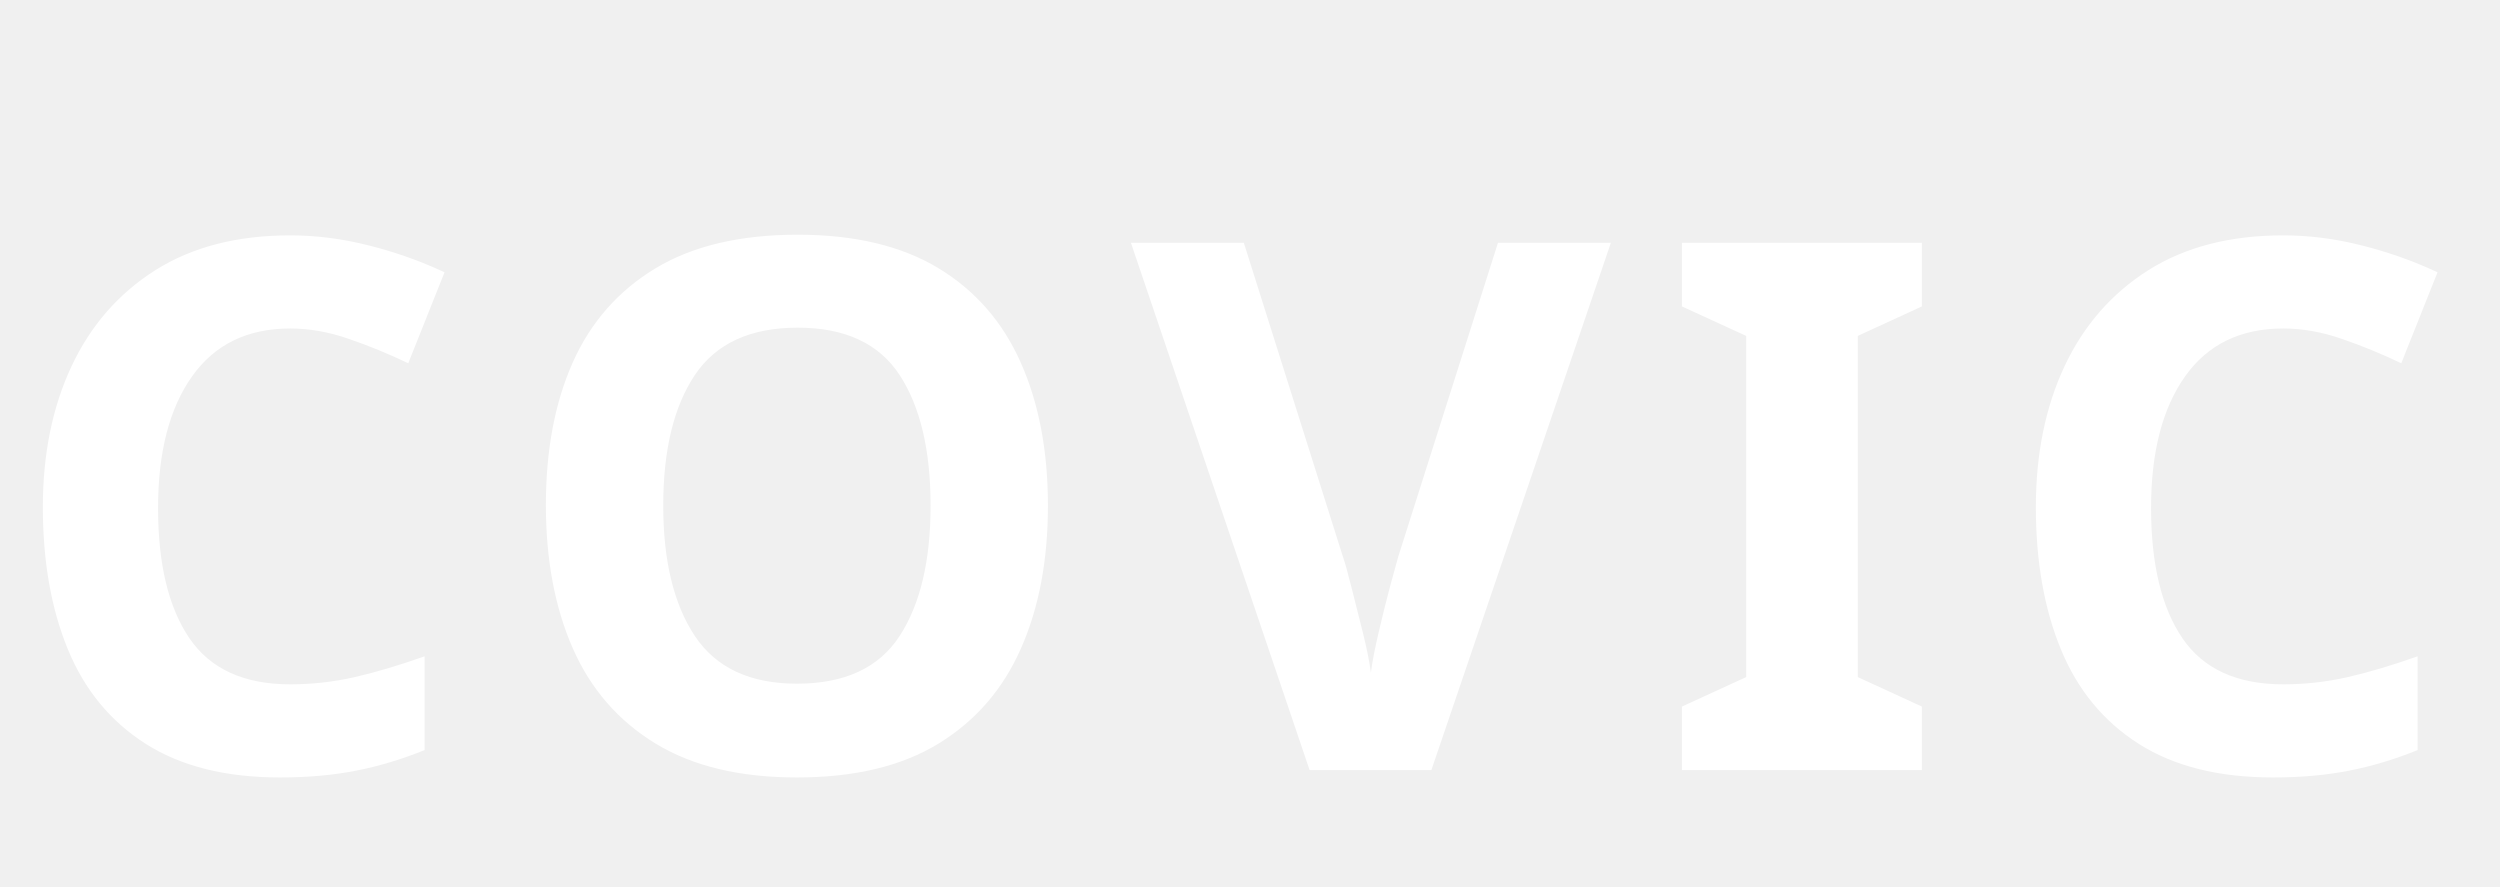
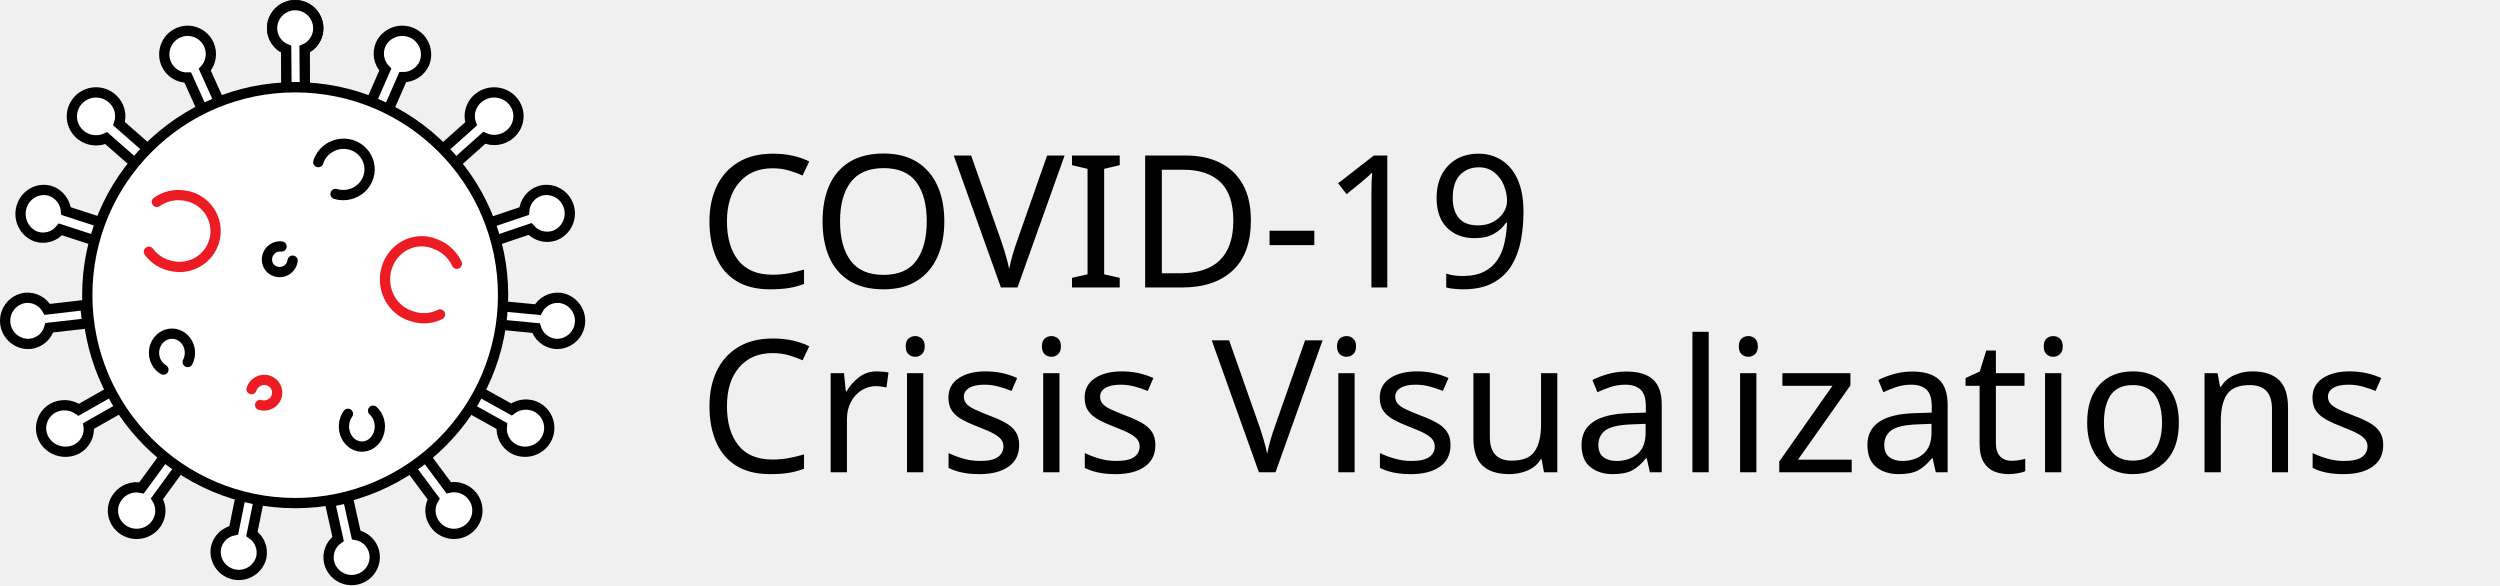
- <svg xmlns="http://www.w3.org/2000/svg" width="237px" height="84px" viewBox="0 0 237 84" version="1.1">
-   <g id="customized" stroke="none" stroke-width="1" fill="none" fill-rule="evenodd" font-family="RobotoSlab-Bold, Roboto Slab" font-size="70" font-weight="bold" letter-spacing="4.5" line-spacing="84">
-     <text id="COVIC" fill="#FFFFFF">
-       <tspan x="0" y="73">COVIC</tspan>
-     </text>
+ <svg xmlns="http://www.w3.org/2000/svg" width="487px" height="114px" viewBox="0 0 487 114" version="1.1">
+   <g id="logo" stroke="none" stroke-width="1" fill="none" fill-rule="evenodd">
+     <g id="Group" transform="translate(1, 1)">
+       <g id="Virus" fill-rule="nonzero">
+         <path d="M61,4.47 C60.986,2.859 60.116,1.378 58.717,0.585 C57.318,-0.209 55.602,-0.194 54.217,0.623 C52.831,1.441 51.986,2.936 52,4.547 C52.024,6.32 53.105,7.906 54.744,8.573 L54.811,16 L58.394,15.969 L58.328,8.573 C59.963,7.871 61.017,6.253 61,4.47 Z" id="Path" stroke="#000000" stroke-width="2" fill="#FFFFFF" />
+         <path d="M81.661,11.339 C82.604,9.021 81.515,6.378 79.208,5.383 C76.9,4.387 74.214,5.4 73.153,7.667 C72.439,9.33 72.792,11.256 74.05,12.561 L71,19.526 L74.399,21 L77.449,14.035 C79.271,14.059 80.929,12.997 81.661,11.339 L81.661,11.339 Z" id="Path" stroke="#000000" stroke-width="2" fill="#FFFFFF" />
+         <path d="M98.394,25.095 C100.18,23.559 100.521,20.971 99.192,19.045 C97.863,17.118 95.275,16.451 93.143,17.484 C91.01,18.517 89.993,20.931 90.766,23.127 L85,28.274 L87.564,31 L93.33,25.853 C95.021,26.615 97.015,26.316 98.394,25.095 L98.394,25.095 Z" id="Path" stroke="#000000" stroke-width="2" fill="#FFFFFF" />
+         <path d="M106.986,44.909 C109.314,44.067 110.548,41.502 109.765,39.135 C108.981,36.768 106.467,35.468 104.105,36.207 C102.417,36.786 101.236,38.328 101.106,40.122 L94,42.524 L95.153,46 L102.259,43.604 C103.433,44.956 105.294,45.47 106.986,44.909 Z" id="Path" stroke="#000000" stroke-width="2" fill="#FFFFFF" />
+         <path d="M107.185,65.99 C109.622,66.149 111.744,64.349 111.979,61.924 C112.214,59.5 110.476,57.328 108.054,57.018 C106.289,56.857 104.599,57.764 103.76,59.322 L96.345,58.609 L96,62.199 L103.41,62.912 C103.938,64.599 105.423,65.81 107.185,65.99 L107.185,65.99 Z" id="Path" stroke="#000000" stroke-width="2" fill="#FFFFFF" />
+         <path d="M99.051,86.448 C101.311,87.64 104.126,86.84 105.389,84.646 C106.651,82.453 105.897,79.671 103.692,78.384 C102.079,77.499 100.083,77.646 98.622,78.758 L91.856,75 L90,78.22 L96.76,81.983 C96.545,83.788 97.447,85.544 99.051,86.448 L99.051,86.448 Z" id="Path" stroke="#000000" stroke-width="2" fill="#FFFFFF" />
+         <path d="M83.712,101.086 C85.039,102.947 87.545,103.539 89.57,102.47 C91.595,101.402 92.512,99.003 91.713,96.863 C90.913,94.723 88.646,93.504 86.413,94.015 L81.94,88 L79,90.164 L83.478,96.189 C82.565,97.721 82.657,99.647 83.712,101.086 L83.712,101.086 Z" id="Path" stroke="#000000" stroke-width="2" fill="#FFFFFF" />
+         <path d="M63.1,108.491 C63.448,110.053 64.608,111.311 66.142,111.793 C67.676,112.274 69.352,111.904 70.539,110.824 C71.725,109.743 72.241,108.115 71.893,106.553 C71.502,104.839 70.12,103.523 68.381,103.209 L66.776,96 L63.259,96.775 L64.864,103.984 C63.42,104.999 62.726,106.773 63.1,108.491 Z" id="Path" stroke="#000000" stroke-width="2" fill="#FFFFFF" />
+         <path d="M41.066,105.719 C40.652,108.124 42.225,110.423 44.618,110.909 C47.011,111.395 49.358,109.892 49.916,107.516 C50.26,105.781 49.534,104.008 48.071,103.012 L49.556,95.719 L46.015,95 L44.535,102.303 C42.801,102.649 41.438,103.991 41.066,105.719 L41.066,105.719 Z" id="Path" stroke="#000000" stroke-width="2" fill="#FFFFFF" />
+         <path d="M21.909,95.789 C20.528,97.61 20.741,100.15 22.406,101.728 C24.071,103.305 26.674,103.431 28.489,102.021 C30.305,100.612 30.772,98.104 29.581,96.159 L34,90.098 L30.994,88 L26.57,94.036 C24.798,93.649 22.961,94.34 21.909,95.789 Z" id="Path" stroke="#000000" stroke-width="2" fill="#FFFFFF" />
+         <path d="M9.218,78.547 C7.046,79.866 6.355,82.612 7.658,84.745 C8.961,86.878 11.786,87.626 14.035,86.433 C15.635,85.515 16.511,83.763 16.26,81.985 L23,78.156 L21.072,75 L14.332,78.828 C12.84,77.754 10.827,77.644 9.218,78.547 Z" id="Path" stroke="#000000" stroke-width="2" fill="#FFFFFF" />
+         <path d="M3.882,57.025 C1.46,57.366 -0.249,59.574 0.03,62.003 C0.308,64.433 2.472,66.198 4.908,65.982 C6.663,65.773 8.123,64.535 8.617,62.837 L16,62.001 L15.595,58.41 L8.207,59.267 C7.345,57.72 5.642,56.838 3.882,57.025 L3.882,57.025 Z" id="Path" stroke="#000000" stroke-width="2" fill="#FFFFFF" />
+         <path d="M8.804,36.186 C6.436,35.48 3.954,36.848 3.212,39.268 C2.47,41.688 3.739,44.275 6.072,45.096 C7.773,45.637 9.622,45.08 10.772,43.682 L17.91,46 L19,42.433 L11.867,40.115 C11.701,38.292 10.496,36.747 8.804,36.186 Z" id="Path" stroke="#000000" stroke-width="2" fill="#FFFFFF" />
+         <path d="M20.897,18.233 C19.158,16.647 16.503,16.584 14.689,18.086 C12.876,19.589 12.467,22.191 13.733,24.169 C14.999,26.147 17.549,26.889 19.692,25.902 L25.504,31 L28,28.191 L22.188,23.092 C22.776,21.363 22.268,19.452 20.897,18.233 L20.897,18.233 Z" id="Path" stroke="#000000" stroke-width="2" fill="#FFFFFF" />
+         <path d="M39.692,7.69 C38.65,5.382 35.951,4.363 33.665,5.415 C31.378,6.467 30.369,9.191 31.411,11.5 C32.158,13.135 33.799,14.163 35.582,14.113 L38.688,21 L42,19.474 L38.895,12.587 C40.108,11.263 40.422,9.336 39.692,7.69 L39.692,7.69 Z" id="Path" stroke="#000000" stroke-width="2" fill="#FFFFFF" />
+         <path d="M61,4.47 C60.986,2.859 60.116,1.378 58.717,0.585 C57.318,-0.209 55.602,-0.194 54.217,0.623 C52.831,1.441 51.986,2.936 52,4.547 C52.024,6.32 53.105,7.906 54.744,8.573 L54.811,16 L58.394,15.969 L58.328,8.573 C59.963,7.871 61.017,6.253 61,4.47 Z" id="Path" stroke="#000000" stroke-width="2" fill="#FFFFFF" />
+         <circle id="Oval" stroke="#000000" stroke-width="2" fill="#FFFFFF" cx="56.5" cy="56.5" r="40.5" />
+         <circle id="Oval" opacity="0.2" cx="56.5" cy="56.5" r="40.5" />
+         <path d="M48,74.801 C48.209,74.154 48.668,73.614 49.278,73.298 C50.077,72.873 51.046,72.904 51.815,73.38 C52.585,73.855 53.036,74.7 52.998,75.595 C52.959,76.489 52.437,77.294 51.63,77.703 C51.027,78.016 50.324,78.085 49.671,77.895" id="Path" stroke="#ED1C24" stroke-width="2" fill="#FFFFFF" stroke-linecap="round" />
+         <path d="M71.678,79 C72.788,79.99 73.256,81.634 72.863,83.162 C72.469,84.691 71.293,85.802 69.883,85.976 C68.474,86.151 67.11,85.353 66.429,83.957 C65.749,82.562 65.886,80.843 66.778,79.606" id="Path" stroke="#000000" stroke-width="2" fill="#FFFFFF" stroke-linecap="round" />
+         <path d="M84.719,60.259 C82.963,61.129 80.947,61.237 79.114,60.561 C76.588,59.784 74.679,57.621 74.147,54.934 C73.615,52.248 74.547,49.474 76.572,47.72 C78.596,45.965 81.384,45.514 83.824,46.547 C85.641,47.207 87.14,48.58 88,50.374" id="Path" stroke="#ED1C24" stroke-width="2" fill="#FFFFFF" stroke-linecap="round" />
+         <path d="M61,30.577 C61.419,29.278 62.346,28.197 63.577,27.573 C65.178,26.744 67.108,26.819 68.638,27.77 C70.169,28.721 71.067,30.404 70.996,32.184 C70.925,33.964 69.894,35.572 68.292,36.401 C67.085,37.032 65.675,37.171 64.365,36.787" id="Path" stroke="#000000" stroke-width="2" fill="#FFFFFF" stroke-linecap="round" />
+         <path d="M56,49.776 C55.87,50.787 55.15,51.623 54.17,51.902 C53.189,52.182 52.136,51.851 51.492,51.061 C50.894,50.243 50.836,49.148 51.345,48.272 C51.854,47.395 52.834,46.903 53.842,47.016" id="Path" stroke="#000000" stroke-width="2" fill="#FFFFFF" stroke-linecap="round" />
+         <path d="M30.833,71 C29.586,70.281 28.87,68.833 29.02,67.332 C29.169,65.831 30.155,64.574 31.516,64.15 C32.878,63.726 34.345,64.218 35.232,65.396 C36.118,66.574 36.249,68.205 35.563,69.526" id="Path" stroke="#000000" stroke-width="2" fill="#FFFFFF" stroke-linecap="round" />
+         <path d="M29.556,38.332 C31.112,37.23 33.043,36.786 34.927,37.097 C37.456,37.438 39.598,39.118 40.523,41.486 C41.448,43.853 41.008,46.533 39.376,48.485 C37.743,50.437 35.175,51.353 32.669,50.876 C30.801,50.577 29.124,49.561 28,48.045" id="Path" stroke="#ED1C24" stroke-width="2" fill="#FFFFFF" stroke-linecap="round" />
+       </g>
+       <text id="COVID-19-Crisis-Visu" font-family="Montserrat-Regular, Montserrat" font-size="36" font-weight="normal" line-spacing="36" fill="#000000">
+         <tspan x="135" y="55">COVID-19 </tspan>
+         <tspan x="135" y="91">Crisis Visualizations</tspan>
+       </text>
+     </g>
  </g>
</svg>
